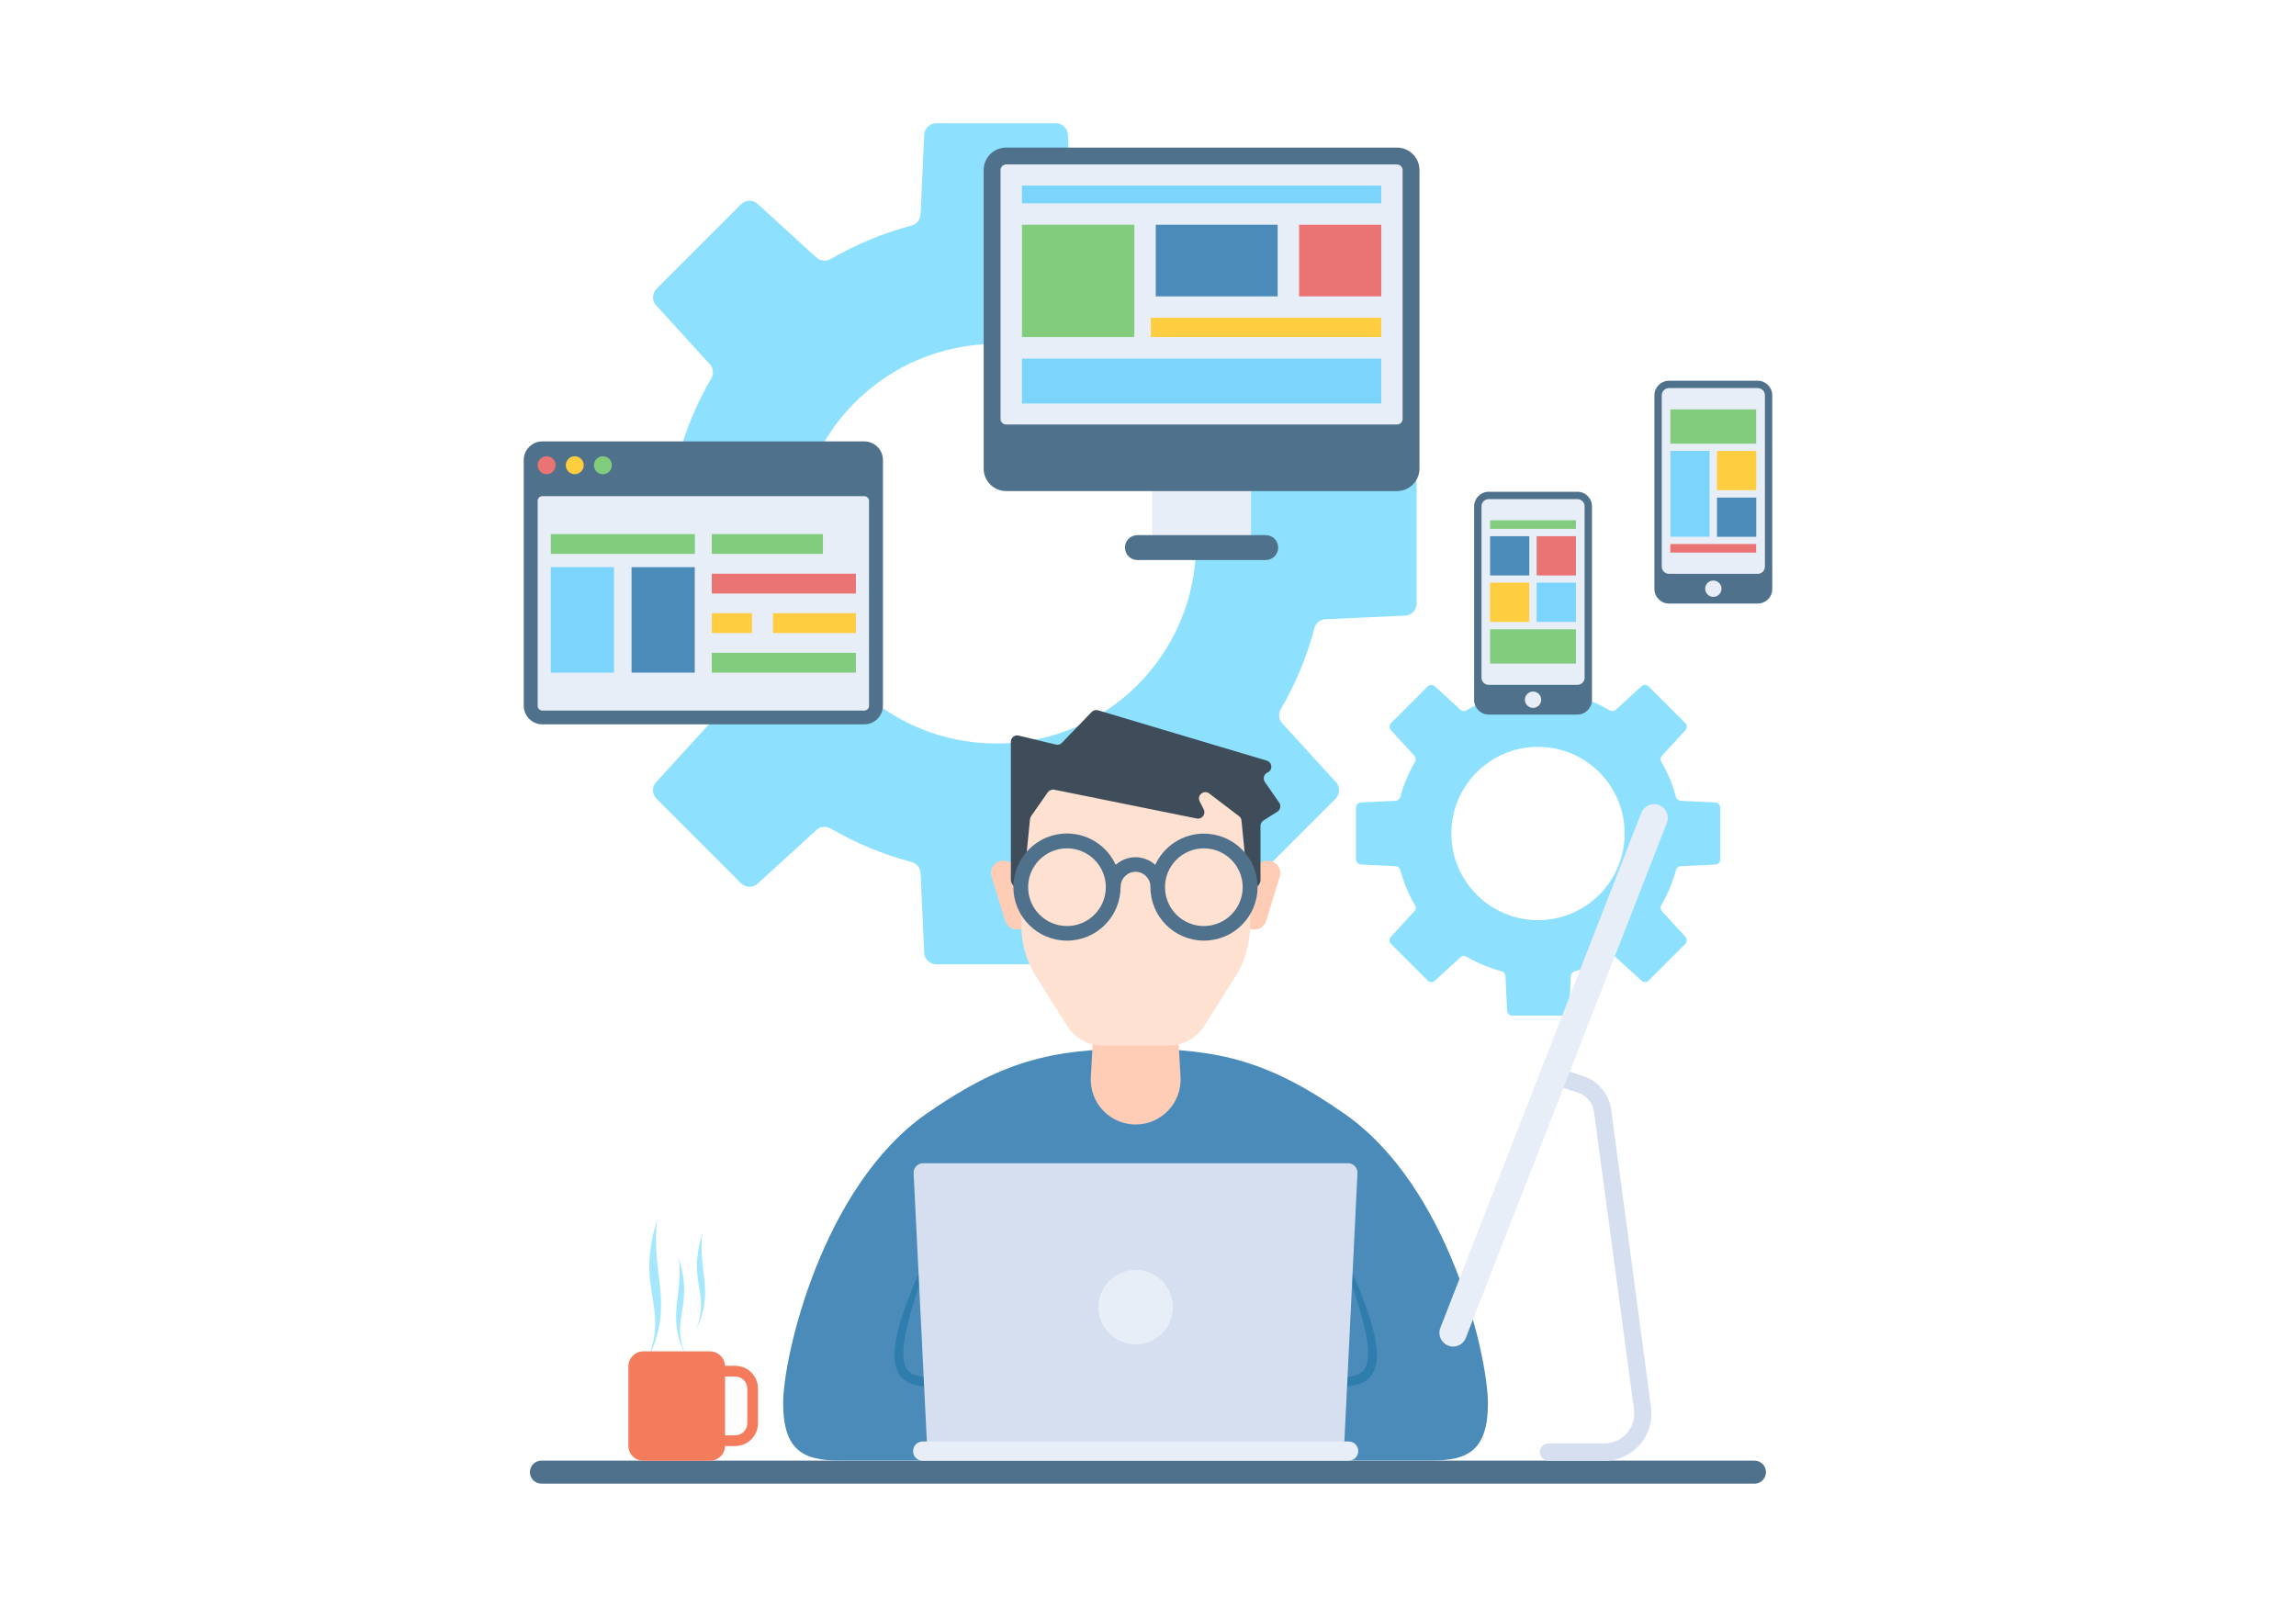
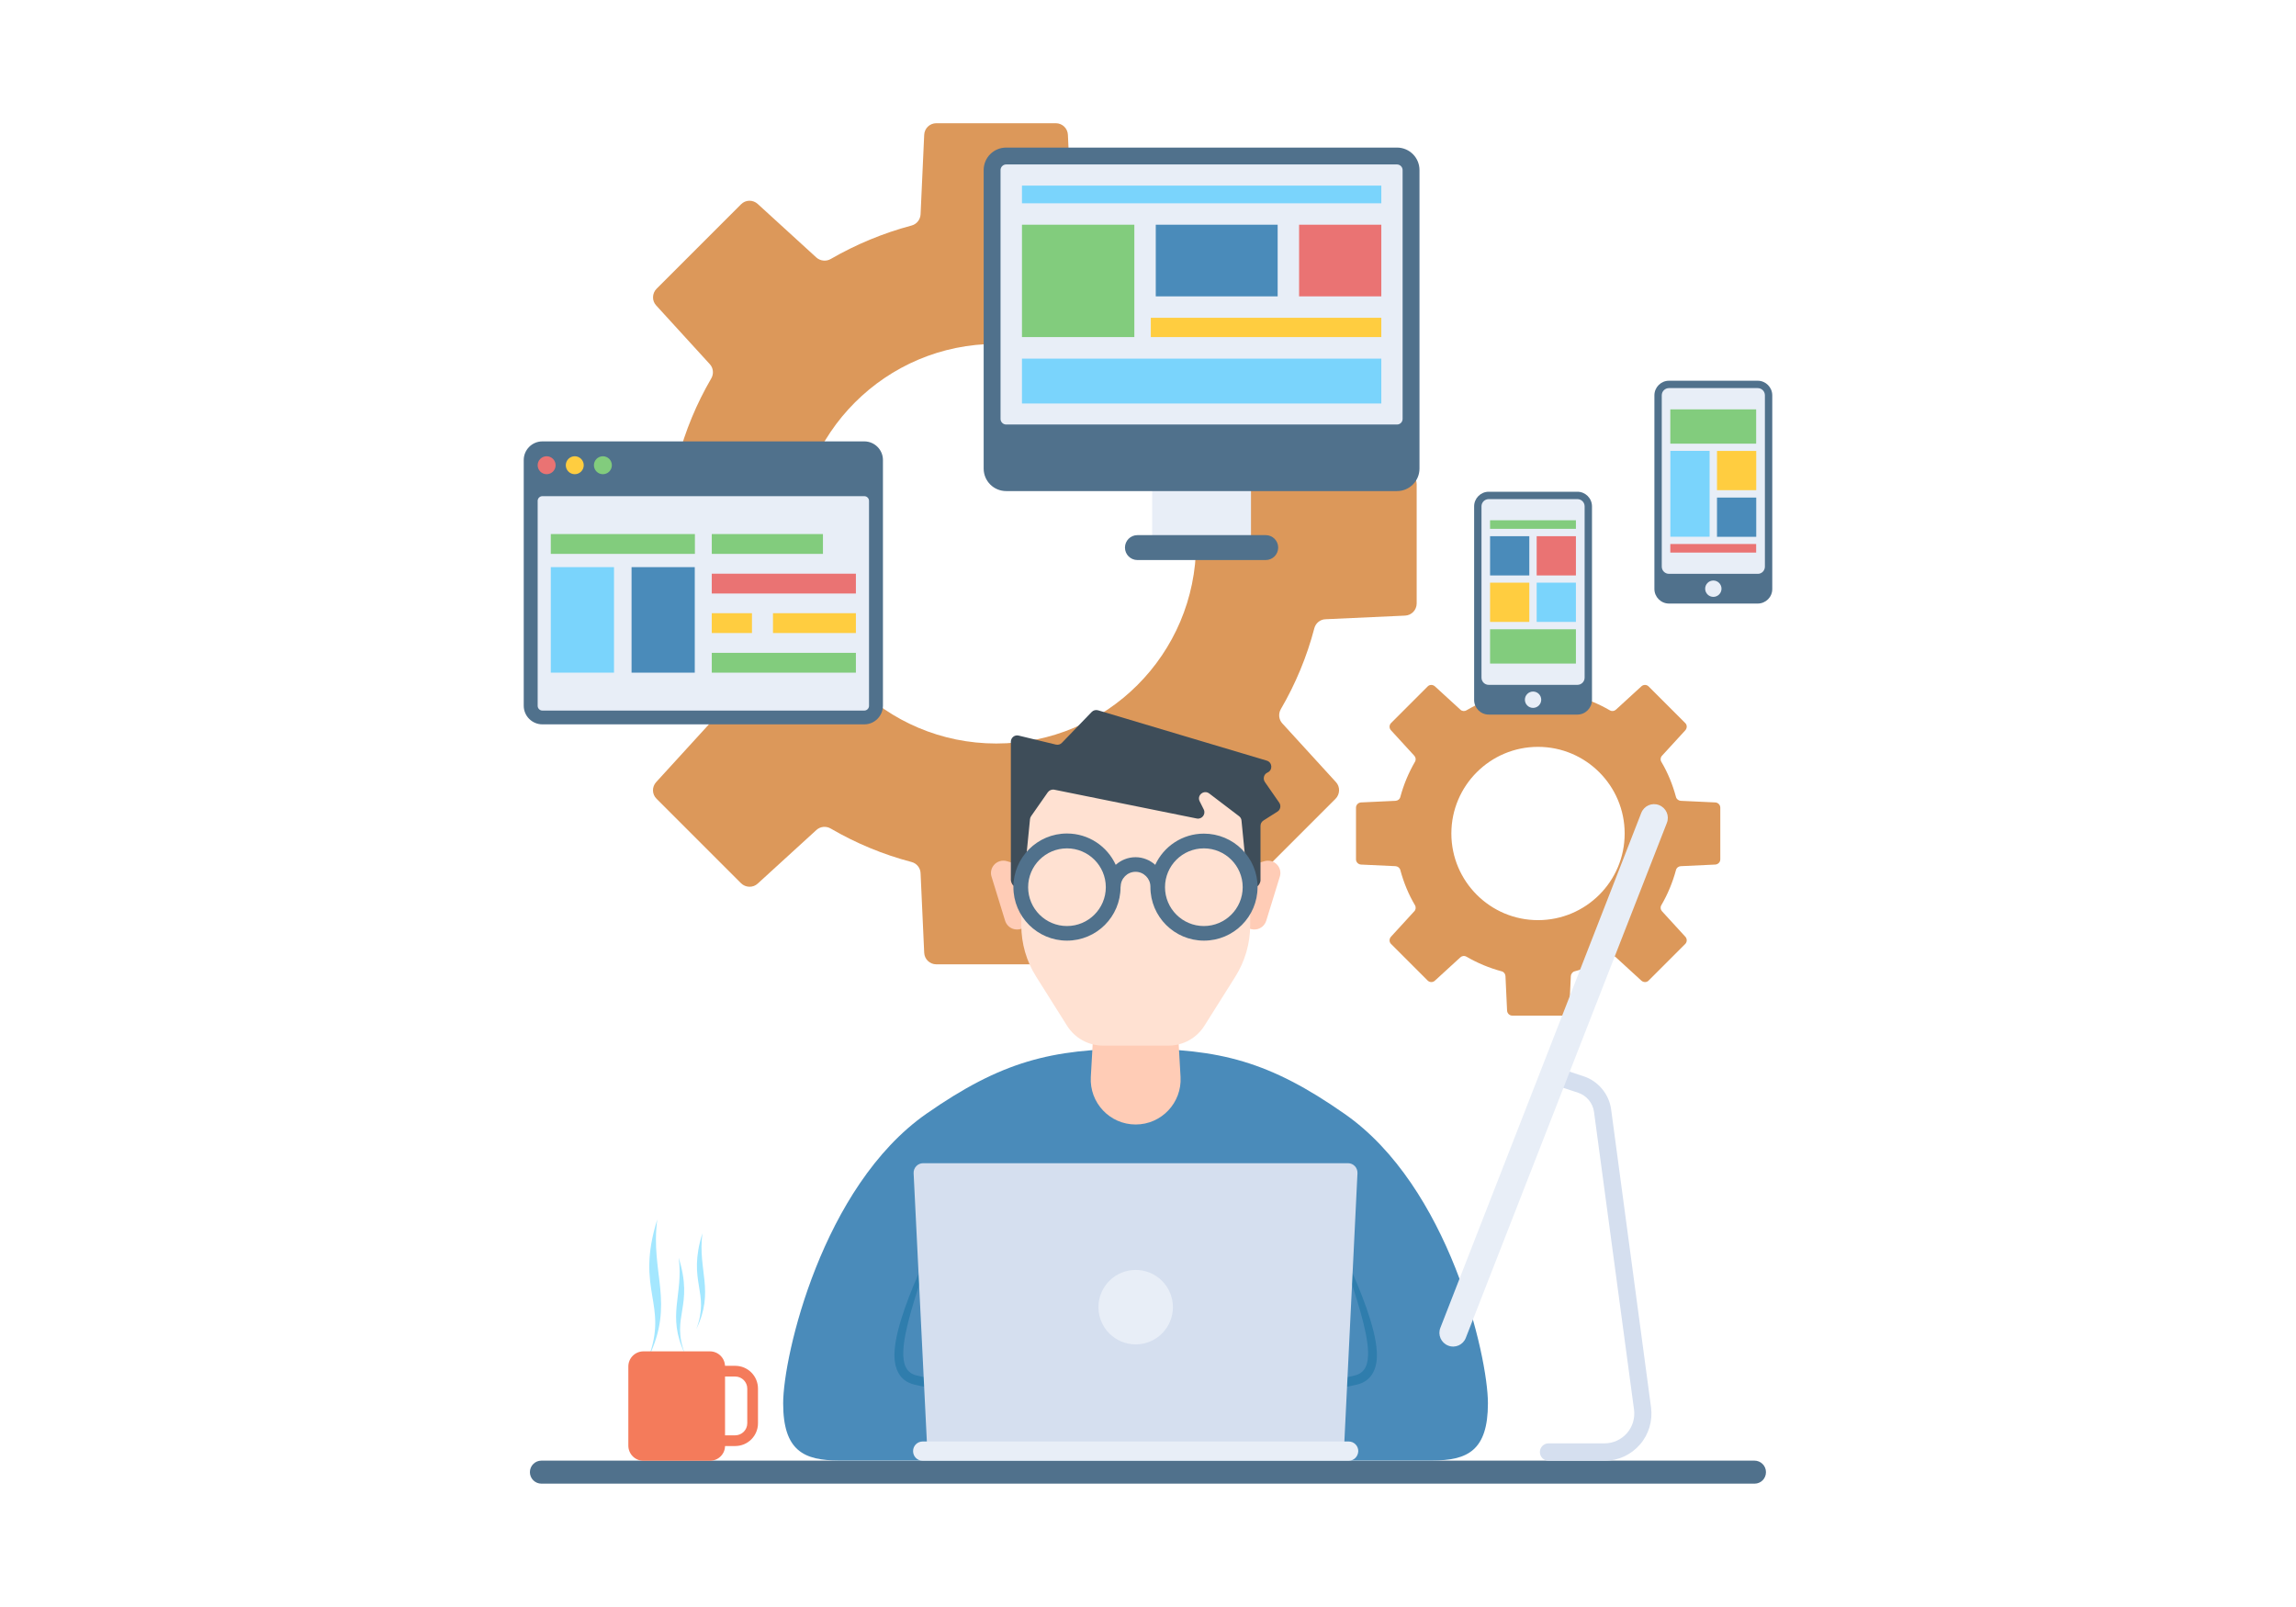
<svg xmlns="http://www.w3.org/2000/svg" width="1400" height="980" viewBox="0 0 1400 980" fill="none">
-   <path d="M856.718 287.793L808.29 285.588C805.023 285.425 802.247 283.22 801.43 280.117C796.775 262.64 789.833 246.062 781.013 230.79C779.38 228.013 779.788 224.42 781.912 222.052L814.578 186.282C817.273 183.342 817.192 178.85 814.333 176.073L762.883 124.623C760.107 121.847 755.533 121.683 752.675 124.378L716.905 157.045C714.537 159.25 710.943 159.577 708.167 157.943C692.895 149.042 676.317 142.1 658.84 137.527C655.737 136.71 653.45 133.933 653.368 130.667L651.163 82.238C651 78.237 647.733 75.133 643.732 75.133H570.967C566.965 75.133 563.698 78.237 563.535 82.238L561.33 130.667C561.167 133.933 558.962 136.71 555.858 137.527C538.382 142.182 521.803 149.123 506.532 157.943C503.755 159.577 500.162 159.168 497.793 157.045L462.023 124.378C459.083 121.683 454.592 121.765 451.815 124.623L400.365 176.073C397.588 178.85 397.425 183.423 400.12 186.282L432.787 222.052C434.992 224.42 435.318 228.013 433.685 230.79C424.783 246.062 417.842 262.64 413.268 280.117C412.452 283.22 409.675 285.507 406.408 285.588L357.98 287.793C353.978 287.957 350.875 291.223 350.875 295.225V367.99C350.875 371.992 353.978 375.258 357.98 375.422L406.408 377.627C409.675 377.79 412.452 379.995 413.268 383.098C417.923 400.575 424.865 417.153 433.685 432.425C435.318 435.202 434.91 438.795 432.787 441.163L400.12 476.933C397.425 479.873 397.507 484.365 400.365 487.142L451.815 538.592C454.592 541.368 459.165 541.532 462.023 538.837L497.793 506.17C500.162 503.965 503.755 503.638 506.532 505.272C521.803 514.173 538.382 521.115 555.858 525.688C558.962 526.505 561.248 529.282 561.33 532.548L563.535 580.977C563.698 584.978 566.965 588.082 570.967 588.082H643.732C647.733 588.082 651 584.978 651.163 580.977L653.368 532.548C653.532 529.282 655.737 526.505 658.84 525.688C676.317 521.033 692.895 514.092 708.167 505.272C710.943 503.638 714.537 504.047 716.905 506.17L752.675 538.837C755.615 541.532 760.107 541.45 762.883 538.592L814.333 487.142C817.11 484.365 817.273 479.792 814.578 476.933L781.912 441.163C779.707 438.795 779.38 435.202 781.013 432.425C789.915 417.153 796.857 400.575 801.43 383.098C802.247 379.995 805.023 377.708 808.29 377.627L856.718 375.422C860.72 375.258 863.823 371.992 863.823 367.99V295.225C863.823 291.305 860.72 288.038 856.718 287.793ZM607.472 453.413C540.178 453.413 485.625 398.86 485.625 331.567C485.625 264.273 540.178 209.72 607.472 209.72C674.765 209.72 729.318 264.273 729.318 331.567C729.237 398.942 674.683 453.413 607.472 453.413Z" fill="#8DE1FF" />
-   <path d="M1045.86 489.347L1024.87 488.367C1023.48 488.285 1022.26 487.305 1021.93 485.998C1019.89 478.403 1016.95 471.217 1013.03 464.602C1012.29 463.377 1012.46 461.825 1013.44 460.845L1027.65 445.328C1028.79 444.022 1028.79 442.062 1027.57 440.918L1005.27 418.623C1004.05 417.398 1002.09 417.398 1000.86 418.542L985.343 432.752C984.282 433.732 982.812 433.895 981.587 433.16C974.972 429.322 967.785 426.3 960.19 424.258C958.802 423.932 957.903 422.707 957.822 421.318L956.842 400.33C956.76 398.615 955.372 397.227 953.657 397.227H922.133C920.418 397.227 919.03 398.615 918.948 400.33L917.968 421.318C917.887 422.707 916.907 423.932 915.6 424.258C908.005 426.3 900.818 429.24 894.203 433.16C892.978 433.895 891.427 433.732 890.447 432.752L874.93 418.542C873.623 417.398 871.663 417.398 870.52 418.623L848.225 440.918C847 442.143 847 444.103 848.143 445.328L862.353 460.845C863.333 461.907 863.497 463.377 862.762 464.602C858.923 471.217 855.902 478.403 853.86 485.998C853.533 487.387 852.308 488.285 850.92 488.367L829.932 489.347C828.217 489.428 826.828 490.817 826.828 492.532V524.055C826.828 525.77 828.217 527.158 829.932 527.24L850.92 528.22C852.308 528.302 853.533 529.282 853.86 530.588C855.902 538.183 858.842 545.37 862.762 551.985C863.497 553.21 863.333 554.762 862.353 555.742L848.143 571.258C847 572.565 847 574.525 848.225 575.668L870.52 597.963C871.745 599.188 873.705 599.188 874.93 598.045L890.447 583.835C891.508 582.855 892.978 582.692 894.203 583.427C900.818 587.265 908.005 590.287 915.6 592.328C916.988 592.655 917.887 593.88 917.968 595.268L918.948 616.257C919.03 617.972 920.418 619.36 922.133 619.36H953.657C955.372 619.36 956.76 617.972 956.842 616.257L957.822 595.268C957.903 593.88 958.883 592.655 960.19 592.328C967.785 590.287 974.972 587.347 981.587 583.427C982.812 582.692 984.363 582.855 985.343 583.835L1000.86 598.045C1002.17 599.188 1004.13 599.188 1005.27 597.963L1027.57 575.668C1028.79 574.443 1028.79 572.483 1027.65 571.258L1013.44 555.742C1012.46 554.68 1012.29 553.21 1013.03 551.985C1016.87 545.37 1019.89 538.183 1021.93 530.588C1022.26 529.2 1023.48 528.302 1024.87 528.22L1045.86 527.24C1047.57 527.158 1048.96 525.77 1048.96 524.055V492.532C1048.96 490.898 1047.66 489.428 1045.86 489.347ZM937.813 561.132C908.658 561.132 884.975 537.448 884.975 508.293C884.975 479.138 908.658 455.455 937.813 455.455C966.968 455.455 990.652 479.138 990.652 508.293C990.652 537.53 966.968 561.132 937.813 561.132Z" fill="#8DE1FF" />
+   <path d="M856.718 287.793L808.29 285.588C805.023 285.425 802.247 283.22 801.43 280.117C796.775 262.64 789.833 246.062 781.013 230.79C779.38 228.013 779.788 224.42 781.912 222.052L814.578 186.282C817.273 183.342 817.192 178.85 814.333 176.073L762.883 124.623C760.107 121.847 755.533 121.683 752.675 124.378L716.905 157.045C714.537 159.25 710.943 159.577 708.167 157.943C692.895 149.042 676.317 142.1 658.84 137.527C655.737 136.71 653.45 133.933 653.368 130.667L651.163 82.238C651 78.237 647.733 75.133 643.732 75.133H570.967C566.965 75.133 563.698 78.237 563.535 82.238L561.33 130.667C561.167 133.933 558.962 136.71 555.858 137.527C538.382 142.182 521.803 149.123 506.532 157.943C503.755 159.577 500.162 159.168 497.793 157.045L462.023 124.378C459.083 121.683 454.592 121.765 451.815 124.623L400.365 176.073C397.588 178.85 397.425 183.423 400.12 186.282L432.787 222.052C434.992 224.42 435.318 228.013 433.685 230.79C424.783 246.062 417.842 262.64 413.268 280.117C412.452 283.22 409.675 285.507 406.408 285.588L357.98 287.793C353.978 287.957 350.875 291.223 350.875 295.225V367.99C350.875 371.992 353.978 375.258 357.98 375.422L406.408 377.627C409.675 377.79 412.452 379.995 413.268 383.098C417.923 400.575 424.865 417.153 433.685 432.425C435.318 435.202 434.91 438.795 432.787 441.163L400.12 476.933C397.425 479.873 397.507 484.365 400.365 487.142L451.815 538.592C454.592 541.368 459.165 541.532 462.023 538.837L497.793 506.17C500.162 503.965 503.755 503.638 506.532 505.272C521.803 514.173 538.382 521.115 555.858 525.688C558.962 526.505 561.248 529.282 561.33 532.548L563.535 580.977C563.698 584.978 566.965 588.082 570.967 588.082H643.732C647.733 588.082 651 584.978 651.163 580.977L653.368 532.548C653.532 529.282 655.737 526.505 658.84 525.688C676.317 521.033 692.895 514.092 708.167 505.272C710.943 503.638 714.537 504.047 716.905 506.17L752.675 538.837C755.615 541.532 760.107 541.45 762.883 538.592L814.333 487.142C817.11 484.365 817.273 479.792 814.578 476.933L781.912 441.163C779.707 438.795 779.38 435.202 781.013 432.425C789.915 417.153 796.857 400.575 801.43 383.098C802.247 379.995 805.023 377.708 808.29 377.627L856.718 375.422C860.72 375.258 863.823 371.992 863.823 367.99V295.225C863.823 291.305 860.72 288.038 856.718 287.793ZM607.472 453.413C540.178 453.413 485.625 398.86 485.625 331.567C485.625 264.273 540.178 209.72 607.472 209.72C674.765 209.72 729.318 264.273 729.318 331.567C729.237 398.942 674.683 453.413 607.472 453.413Z" fill="#DC985A" />
+   <path d="M1045.86 489.347L1024.87 488.367C1023.48 488.285 1022.26 487.305 1021.93 485.998C1019.89 478.403 1016.95 471.217 1013.03 464.602C1012.29 463.377 1012.46 461.825 1013.44 460.845L1027.65 445.328C1028.79 444.022 1028.79 442.062 1027.57 440.918L1005.27 418.623C1004.05 417.398 1002.09 417.398 1000.86 418.542L985.343 432.752C984.282 433.732 982.812 433.895 981.587 433.16C974.972 429.322 967.785 426.3 960.19 424.258C958.802 423.932 957.903 422.707 957.822 421.318L956.842 400.33C956.76 398.615 955.372 397.227 953.657 397.227H922.133C920.418 397.227 919.03 398.615 918.948 400.33L917.968 421.318C917.887 422.707 916.907 423.932 915.6 424.258C908.005 426.3 900.818 429.24 894.203 433.16C892.978 433.895 891.427 433.732 890.447 432.752L874.93 418.542C873.623 417.398 871.663 417.398 870.52 418.623L848.225 440.918C847 442.143 847 444.103 848.143 445.328L862.353 460.845C863.333 461.907 863.497 463.377 862.762 464.602C858.923 471.217 855.902 478.403 853.86 485.998C853.533 487.387 852.308 488.285 850.92 488.367L829.932 489.347C828.217 489.428 826.828 490.817 826.828 492.532V524.055C826.828 525.77 828.217 527.158 829.932 527.24L850.92 528.22C852.308 528.302 853.533 529.282 853.86 530.588C855.902 538.183 858.842 545.37 862.762 551.985C863.497 553.21 863.333 554.762 862.353 555.742L848.143 571.258C847 572.565 847 574.525 848.225 575.668L870.52 597.963C871.745 599.188 873.705 599.188 874.93 598.045L890.447 583.835C891.508 582.855 892.978 582.692 894.203 583.427C900.818 587.265 908.005 590.287 915.6 592.328C916.988 592.655 917.887 593.88 917.968 595.268L918.948 616.257C919.03 617.972 920.418 619.36 922.133 619.36H953.657C955.372 619.36 956.76 617.972 956.842 616.257L957.822 595.268C957.903 593.88 958.883 592.655 960.19 592.328C967.785 590.287 974.972 587.347 981.587 583.427C982.812 582.692 984.363 582.855 985.343 583.835L1000.86 598.045C1002.17 599.188 1004.13 599.188 1005.27 597.963L1027.57 575.668C1028.79 574.443 1028.79 572.483 1027.65 571.258L1013.44 555.742C1012.46 554.68 1012.29 553.21 1013.03 551.985C1016.87 545.37 1019.89 538.183 1021.93 530.588C1022.26 529.2 1023.48 528.302 1024.87 528.22L1045.86 527.24C1047.57 527.158 1048.96 525.77 1048.96 524.055V492.532C1048.96 490.898 1047.66 489.428 1045.86 489.347ZM937.813 561.132C908.658 561.132 884.975 537.448 884.975 508.293C884.975 479.138 908.658 455.455 937.813 455.455C966.968 455.455 990.652 479.138 990.652 508.293C990.652 537.53 966.968 561.132 937.813 561.132Z" fill="#DC985A" />
  <path d="M1069.87 904.785H330.132C326.293 904.785 323.108 901.682 323.108 897.762C323.108 893.923 326.212 890.738 330.132 890.738H1069.79C1073.63 890.738 1076.81 893.842 1076.81 897.762C1076.81 901.682 1073.71 904.785 1069.87 904.785Z" fill="#50718C" />
  <path d="M527.03 441.735H330.703C324.497 441.735 319.352 436.672 319.352 430.383V280.525C319.352 274.318 324.415 269.173 330.703 269.173H527.03C533.237 269.173 538.382 274.237 538.382 280.525V430.465C538.3 436.672 533.237 441.735 527.03 441.735Z" fill="#50718C" />
  <path d="M327.845 305.433V430.465C327.845 432.017 329.152 433.323 330.703 433.323H527.03C528.582 433.323 529.888 432.017 529.888 430.465V305.433C529.888 303.882 528.582 302.575 527.03 302.575H330.703C329.152 302.575 327.845 303.882 327.845 305.433Z" fill="#E8EEF7" />
  <path d="M338.788 283.71C338.788 285.161 338.212 286.553 337.186 287.579C336.16 288.605 334.768 289.182 333.317 289.182C331.866 289.182 330.474 288.605 329.448 287.579C328.422 286.553 327.845 285.161 327.845 283.71C327.845 282.259 328.422 280.867 329.448 279.841C330.474 278.815 331.866 278.238 333.317 278.238C334.768 278.238 336.16 278.815 337.186 279.841C338.212 280.867 338.788 282.259 338.788 283.71Z" fill="#EA7373" />
  <path d="M355.938 283.71C355.938 285.161 355.362 286.553 354.336 287.579C353.31 288.605 351.918 289.182 350.467 289.182C349.016 289.182 347.624 288.605 346.598 287.579C345.572 286.553 344.995 285.161 344.995 283.71C344.995 282.259 345.572 280.867 346.598 279.841C347.624 278.815 349.016 278.238 350.467 278.238C351.918 278.238 353.31 278.815 354.336 279.841C355.362 280.867 355.938 282.259 355.938 283.71Z" fill="#FFCD40" />
  <path d="M373.088 283.71C373.088 285.161 372.512 286.553 371.486 287.579C370.46 288.605 369.068 289.182 367.617 289.182C366.166 289.182 364.774 288.605 363.748 287.579C362.722 286.553 362.145 285.161 362.145 283.71C362.145 282.259 362.722 280.867 363.748 279.841C364.774 278.815 366.166 278.238 367.617 278.238C369.068 278.238 370.46 278.815 371.486 279.841C372.512 280.867 373.088 282.259 373.088 283.71Z" fill="#82CC7D" />
  <path d="M335.848 325.687H423.722V337.773H335.848V325.687Z" fill="#82CC7D" />
  <path d="M335.848 345.858H374.395V410.212H335.848V345.858Z" fill="#7AD4FC" />
  <path d="M385.093 345.858H423.64V410.212H385.093V345.858Z" fill="#4A8BBA" />
  <path d="M434.012 325.687H501.795V337.773H434.012V325.687Z" fill="#82CC7D" />
  <path d="M434.012 349.86H521.885V361.947H434.012V349.86Z" fill="#EA7373" />
  <path d="M434.012 398.125H521.885V410.212H434.012V398.125Z" fill="#82CC7D" />
  <path d="M434.012 373.952H458.512V386.038H434.012V373.952Z" fill="#FFCD40" />
  <path d="M471.333 373.952H521.885V386.038H471.333V373.952Z" fill="#FFCD40" />
  <path d="M702.532 288.283H762.802V333.935H702.532V288.283Z" fill="#E8EEF7" />
  <path d="M613.515 89.997H851.818C859.413 89.997 865.538 96.122 865.538 103.717V285.752C865.538 293.347 859.413 299.472 851.818 299.472H613.515C605.92 299.472 599.795 293.347 599.795 285.752V103.717C599.795 96.122 605.92 89.997 613.515 89.997Z" fill="#50718C" />
  <path d="M855.248 255.453V103.717C855.248 101.838 853.697 100.287 851.818 100.287H613.515C611.637 100.287 610.085 101.838 610.085 103.717V255.453C610.085 257.332 611.637 258.883 613.515 258.883H851.818C853.697 258.883 855.248 257.413 855.248 255.453Z" fill="#E8EEF7" />
  <path d="M771.785 341.53H693.548C689.383 341.53 685.953 338.182 685.953 333.935C685.953 329.77 689.302 326.34 693.548 326.34H771.785C775.95 326.34 779.38 329.688 779.38 333.935C779.38 338.182 775.95 341.53 771.785 341.53Z" fill="#50718C" />
  <path d="M623.152 113.19H842.263V123.97H623.152V113.19Z" fill="#7AD4FC" />
  <path d="M623.152 137.037H691.67V205.555H623.152V137.037Z" fill="#82CC7D" />
  <path d="M623.152 218.703H842.263V246.062H623.152V218.703Z" fill="#7AD4FC" />
  <path d="M704.737 137.037H779.053V180.728H704.737V137.037Z" fill="#4A8BBA" />
  <path d="M701.715 193.795H842.263V205.555H701.715V193.795Z" fill="#FFCD40" />
  <path d="M792.12 137.037H842.263V180.728H792.12V137.037Z" fill="#EA7373" />
  <path d="M961.823 435.773H907.76C902.86 435.773 898.858 431.772 898.858 426.872V308.782C898.858 303.882 902.86 299.88 907.76 299.88H961.823C966.723 299.88 970.725 303.882 970.725 308.782V426.953C970.643 431.772 966.723 435.773 961.823 435.773Z" fill="#50718C" />
  <path d="M966.233 413.233V308.782C966.233 306.332 964.273 304.372 961.823 304.372H907.76C905.31 304.372 903.35 306.332 903.35 308.782V413.233C903.35 415.683 905.31 417.643 907.76 417.643H961.823C964.273 417.643 966.233 415.683 966.233 413.233Z" fill="#E8EEF7" />
  <path d="M939.773 426.708C939.773 428.03 939.249 429.297 938.314 430.231C937.38 431.165 936.113 431.69 934.792 431.69C933.471 431.69 932.203 431.165 931.269 430.231C930.335 429.297 929.81 428.03 929.81 426.708C929.81 425.387 930.335 424.12 931.269 423.186C932.203 422.252 933.471 421.727 934.792 421.727C936.113 421.727 937.38 422.252 938.314 423.186C939.249 424.12 939.773 425.387 939.773 426.708Z" fill="#E8EEF7" />
  <path d="M908.577 317.275H960.925V322.502H908.577V317.275Z" fill="#82CC7D" />
  <path d="M908.577 326.993H932.505V350.922H908.577V326.993Z" fill="#4A8BBA" />
  <path d="M936.997 326.993H960.925V350.922H936.997V326.993Z" fill="#EA7373" />
  <path d="M908.577 355.332H932.505V379.26H908.577V355.332Z" fill="#FFCD40" />
  <path d="M936.997 355.332H960.925V379.26H936.997V355.332Z" fill="#7AD4FC" />
  <path d="M908.577 383.752H960.925V404.658H908.577V383.752Z" fill="#82CC7D" />
  <path d="M1071.75 368.072H1017.68C1012.78 368.072 1008.78 364.07 1008.78 359.17V241.08C1008.78 236.18 1012.78 232.178 1017.68 232.178H1071.75C1076.65 232.178 1080.65 236.18 1080.65 241.08V359.252C1080.65 364.152 1076.65 368.072 1071.75 368.072Z" fill="#50718C" />
  <path d="M1076.16 345.532V241.08C1076.16 238.63 1074.2 236.67 1071.75 236.67H1017.68C1015.23 236.67 1013.27 238.63 1013.27 241.08V345.532C1013.27 347.982 1015.23 349.942 1017.68 349.942H1071.75C1074.2 350.023 1076.16 347.982 1076.16 345.532Z" fill="#E8EEF7" />
  <path d="M1049.7 359.007C1049.7 360.328 1049.17 361.595 1048.24 362.529C1047.3 363.463 1046.04 363.988 1044.72 363.988C1043.39 363.988 1042.13 363.463 1041.19 362.529C1040.26 361.595 1039.73 360.328 1039.73 359.007C1039.73 357.685 1040.26 356.418 1041.19 355.484C1042.13 354.55 1043.39 354.025 1044.72 354.025C1046.04 354.025 1047.3 354.55 1048.24 355.484C1049.17 356.418 1049.7 357.685 1049.7 359.007Z" fill="#E8EEF7" />
  <path d="M1070.83 336.982H1018.48V331.755H1070.83V336.982Z" fill="#EA7373" />
  <path d="M1070.88 327.362H1046.95V303.434H1070.88V327.362Z" fill="#4A8BBA" />
  <path d="M1042.44 327.31H1018.51V274.961H1042.44V327.31Z" fill="#7AD4FC" />
  <path d="M1070.88 298.919H1046.95V274.991H1070.88V298.919Z" fill="#FFCD40" />
  <path d="M1070.83 270.554H1018.48V249.647H1070.83V270.554Z" fill="#82CC7D" />
  <path d="M907.27 855.785C907.27 884.695 894.775 890.657 873.215 890.657C851.737 890.657 692.405 890.657 692.405 890.657C692.405 890.657 533.155 890.657 511.595 890.657C490.117 890.657 477.54 884.695 477.54 855.785C477.54 826.875 501.387 723.567 564.842 679.222C610.493 647.372 640.955 639.532 692.323 639.532C743.692 639.532 774.153 647.29 819.805 679.222C883.505 723.485 907.27 826.875 907.27 855.785Z" fill="#4A8BBA" />
  <path d="M563.127 769.953C563.535 768.973 565.005 769.545 564.678 770.525C558.227 790.533 551.285 810.705 550.795 824.017C550.55 831.285 552.102 837.328 559.207 838.88C577.01 843.372 611.147 843.698 636.708 843.78C637.77 843.78 637.852 845.332 636.79 845.413C612.045 848.272 578.398 849.578 557.818 844.433C548.1 842.31 544.752 833.817 545.487 823.772C546.385 809.235 555.45 786.695 563.127 769.953Z" fill="#2F7DAD" />
  <path d="M821.847 769.953C821.438 768.973 819.968 769.545 820.295 770.525C826.747 790.533 833.688 810.705 834.178 824.017C834.423 831.285 832.872 837.328 825.767 838.88C807.963 843.372 773.827 843.698 748.265 843.78C747.203 843.78 747.122 845.332 748.183 845.413C772.928 848.272 806.575 849.578 827.155 844.433C836.873 842.31 840.222 833.817 839.487 823.772C838.588 809.235 829.523 786.695 821.847 769.953Z" fill="#2F7DAD" />
  <path d="M814.007 884.94H570.967C567.863 884.94 565.25 882.49 565.168 879.387L557.083 715.482C556.92 712.133 559.615 709.357 562.882 709.357H821.928C825.277 709.357 827.89 712.133 827.727 715.482L819.723 879.387C819.723 882.49 817.11 884.94 814.007 884.94Z" fill="#D5DFEF" />
  <path d="M822.337 890.82H562.637C559.37 890.82 556.757 888.207 556.757 884.94C556.757 881.673 559.37 879.06 562.637 879.06H822.337C825.603 879.06 828.217 881.673 828.217 884.94C828.135 888.207 825.522 890.82 822.337 890.82Z" fill="#E8EEF7" />
  <path d="M715.19 797.148C715.19 803.17 712.798 808.944 708.54 813.202C704.283 817.46 698.508 819.852 692.487 819.852C686.465 819.852 680.691 817.46 676.433 813.202C672.175 808.944 669.783 803.17 669.783 797.148C669.783 794.167 670.371 791.215 671.512 788.46C672.653 785.706 674.325 783.203 676.433 781.095C678.541 778.986 681.044 777.314 683.799 776.173C686.553 775.032 689.505 774.445 692.487 774.445C695.468 774.445 698.42 775.032 701.175 776.173C703.929 777.314 706.432 778.986 708.54 781.095C710.649 783.203 712.321 785.706 713.462 788.46C714.603 791.215 715.19 794.167 715.19 797.148Z" fill="#E8EEF7" />
  <path d="M620.293 527.077L614.087 525.198C611.228 524.3 608.043 525.198 606.083 527.485C604.368 529.445 603.797 532.222 604.613 534.672L612.862 561.458C613.76 564.317 616.128 566.358 619.068 566.767H619.232C624.05 567.42 628.297 563.418 627.888 558.518L625.683 533.61C625.357 530.588 623.233 527.975 620.293 527.077Z" fill="#FFCCB6" />
  <path d="M764.68 527.077L770.887 525.198C773.745 524.3 776.93 525.198 778.89 527.485C780.605 529.445 781.177 532.222 780.36 534.672L772.112 561.458C771.213 564.317 768.845 566.358 765.905 566.767H765.742C760.923 567.42 756.677 563.418 757.085 558.518L759.29 533.61C759.617 530.588 761.74 527.975 764.68 527.077Z" fill="#FFCCB6" />
  <path d="M692.487 685.755C676.725 685.755 664.23 672.525 665.128 656.763L667.007 623.607H717.967L719.845 656.763C720.743 672.443 708.248 685.755 692.487 685.755Z" fill="#FFCCB6" />
  <path d="M719.355 456.272H665.618C646.427 456.272 629.522 469.012 624.295 487.468C623.233 491.143 622.743 494.9 622.743 498.657V564.235C622.743 575.342 625.847 586.203 631.808 595.595L650.673 625.567C655.41 633.08 663.658 637.653 672.56 637.653H712.495C721.397 637.653 729.645 633.08 734.382 625.567L753.247 595.595C759.127 586.203 762.312 575.342 762.312 564.235V498.657C762.312 494.9 761.822 491.143 760.76 487.468C755.452 469.012 738.547 456.272 719.355 456.272Z" fill="#FFE1D2" />
  <path d="M772.847 471.135C770.642 472.115 769.907 474.892 771.295 476.933L780.033 489.51C781.258 491.307 780.768 493.838 778.89 494.982L770.397 500.372C769.253 501.107 768.6 502.332 768.6 503.638V536.795C768.6 537.285 768.518 537.775 768.273 538.265L768.11 538.673C766.558 542.43 761.005 541.613 760.678 537.612L757.003 500.372C756.922 499.31 756.35 498.33 755.452 497.677L737.322 483.875C734.055 481.425 729.645 485.018 731.523 488.693L733.973 493.593C735.443 496.452 732.912 499.8 729.727 499.147L642.915 481.588C641.363 481.262 639.812 481.915 638.913 483.14L628.705 497.758C628.297 498.33 628.133 498.902 628.052 499.555L624.295 537.448C623.887 541.45 618.333 542.267 616.863 538.51L616.7 538.102C616.537 537.612 616.373 537.122 616.373 536.632V452.352C616.373 449.82 618.742 447.942 621.192 448.595L643.813 454.067C645.12 454.393 646.59 453.985 647.488 453.005L665.618 434.222C666.598 433.16 668.15 432.752 669.538 433.16L772.438 463.867C775.868 464.928 776.195 469.665 772.847 471.135Z" fill="#3E4D59" />
  <path d="M734.055 508.375C720.907 508.375 709.555 516.215 704.41 527.403C701.225 524.545 696.978 522.748 692.405 522.748C687.75 522.748 683.503 524.545 680.318 527.403C675.173 516.133 663.822 508.293 650.592 508.293C632.543 508.293 617.925 522.912 617.925 540.96C617.925 559.008 632.543 573.627 650.592 573.627C668.64 573.627 683.258 559.008 683.258 540.96C683.258 540.878 683.258 540.797 683.258 540.715H683.34C683.34 535.733 687.423 531.65 692.405 531.65C697.387 531.65 701.47 535.733 701.47 540.715C701.47 540.797 701.47 540.878 701.47 540.96C701.47 559.008 716.088 573.627 734.137 573.627C752.185 573.627 766.803 559.008 766.803 540.96C766.803 522.912 752.103 508.375 734.055 508.375ZM650.592 564.725C637.525 564.725 626.908 554.108 626.908 541.042C626.908 527.975 637.525 517.358 650.592 517.358C663.658 517.358 674.275 527.975 674.275 541.042C674.275 554.108 663.658 564.725 650.592 564.725ZM734.055 564.725C720.988 564.725 710.372 554.108 710.372 541.042C710.372 527.975 720.988 517.358 734.055 517.358C747.122 517.358 757.738 527.975 757.738 541.042C757.738 554.108 747.122 564.725 734.055 564.725Z" fill="#50718C" />
  <path d="M978.402 890.82H944.265C941.325 890.82 938.957 888.452 938.957 885.512C938.957 882.572 941.325 880.203 944.265 880.203H978.402C983.628 880.203 988.61 877.917 992.04 873.997C995.47 870.077 997.022 864.85 996.368 859.705L971.95 677.997C971.215 672.688 967.458 668.115 962.313 666.4L945.572 660.847C942.795 659.948 941.325 656.927 942.223 654.15C943.122 651.373 946.143 649.903 948.92 650.802L965.662 656.355C974.563 659.295 981.178 667.298 982.403 676.608L1006.74 858.317C1007.8 866.483 1005.35 874.813 999.88 881.02C994.49 887.227 986.65 890.82 978.402 890.82Z" fill="#D5DFEF" />
  <path d="M883.015 820.587C878.687 818.872 876.563 814.053 878.278 809.725L1000.78 495.717C1002.49 491.388 1007.31 489.265 1011.64 490.98C1015.97 492.695 1018.09 497.513 1016.38 501.842L893.795 815.85C892.162 820.178 887.262 822.302 883.015 820.587Z" fill="#E8EEF7" />
  <path d="M400.773 743.657C387.135 787.185 407.878 795.025 395.302 828.1C411.717 794.29 396.445 776.65 400.773 743.657Z" fill="#A4E7FF" />
  <path d="M428.295 752.068C418.903 782.203 433.195 787.675 424.538 810.623C435.89 787.185 425.355 774.935 428.295 752.068Z" fill="#A4E7FF" />
  <path d="M413.84 767.013C423.232 797.148 408.94 802.62 417.597 825.568C406.327 802.13 416.862 789.88 413.84 767.013Z" fill="#A4E7FF" />
  <path d="M432.868 890.82H392.362C387.217 890.82 383.133 886.655 383.133 881.592V833.327C383.133 828.182 387.298 824.098 392.362 824.098H432.868C438.013 824.098 442.097 828.263 442.097 833.327V881.592C442.178 886.655 438.013 890.82 432.868 890.82Z" fill="#F47B5B" />
  <path d="M448.303 832.918H421.598V839.452H448.303C452.387 839.452 455.653 842.8 455.653 846.802V867.953C455.653 872.037 452.305 875.303 448.303 875.303H421.598V881.837H448.303C455.98 881.837 462.187 875.63 462.187 867.953V846.802C462.187 839.125 455.98 832.918 448.303 832.918Z" fill="#F47B5B" />
</svg>
